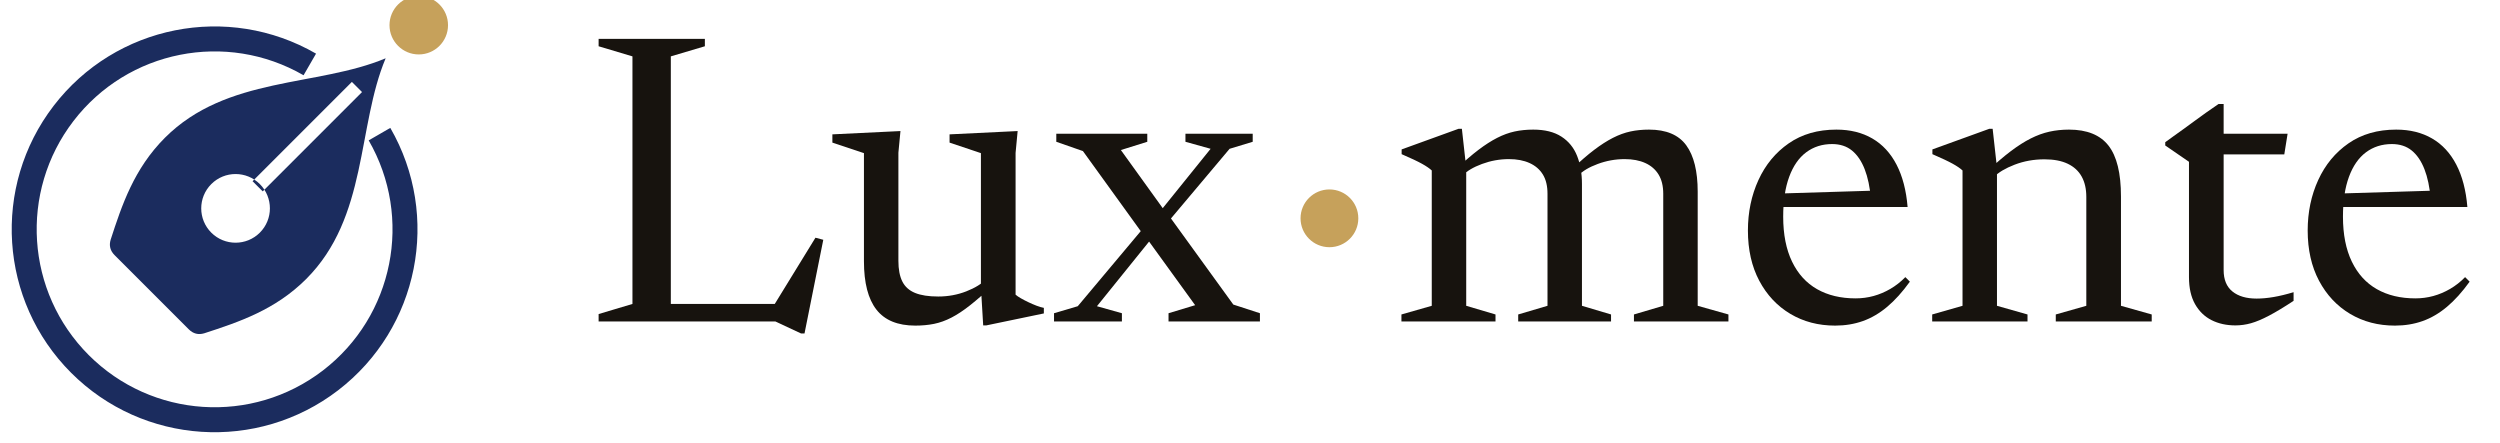
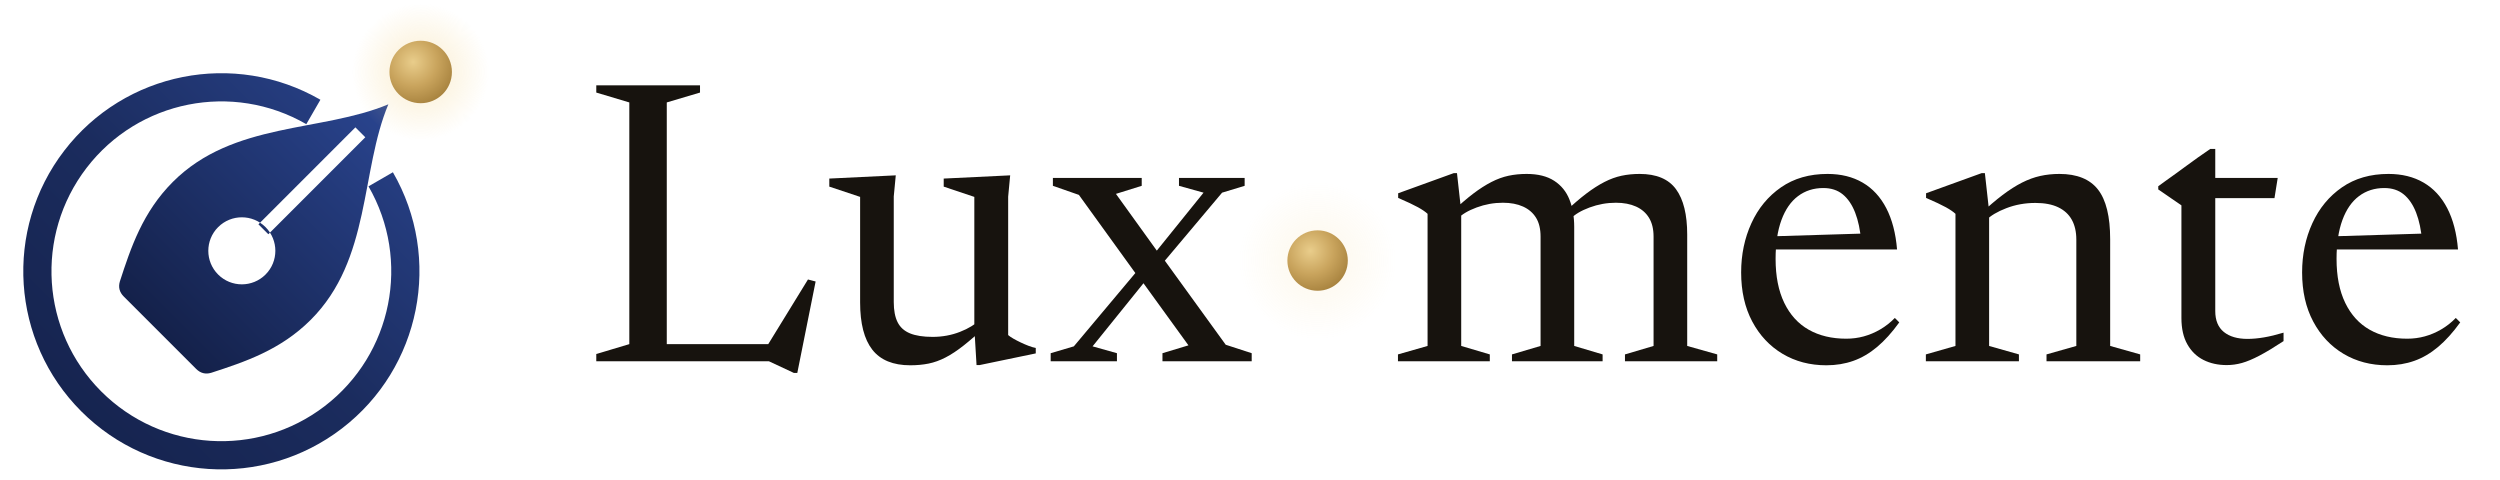
- <svg xmlns="http://www.w3.org/2000/svg" viewBox="0 -1 412 73">
+ <svg xmlns="http://www.w3.org/2000/svg" viewBox="-2 -9 422 81">
+   <defs>
+     <linearGradient id="kh" x1="1" y1="0" x2="0" y2="1">
+       <stop offset="0" stop-color="#2A4590" />
+       <stop offset=".5" stop-color="#1B2C5E" />
+       <stop offset="1" stop-color="#14214A" />
+     </linearGradient>
+     <linearGradient id="ku" x1="0" y1="0" x2="0" y2="1">
+       <stop offset="0" stop-color="#2A4590" />
+       <stop offset="1" stop-color="#14214A" />
+     </linearGradient>
+     <radialGradient id="kn" cx=".38" cy=".34" r=".7">
+       <stop offset="0" stop-color="#E9CD8B" />
+       <stop offset=".55" stop-color="#C9A45D" />
+       <stop offset="1" stop-color="#A8833F" />
+     </radialGradient>
+     <radialGradient id="ka">
+       <stop offset="0" stop-color="#FFE7A8" stop-opacity="0.7" />
+       <stop offset=".35" stop-color="#F3D07E" stop-opacity="0.245" />
+       <stop offset="1" stop-color="#F3D07E" stop-opacity="0" />
+     </radialGradient>
+     <radialGradient id="kyn" cx=".38" cy=".34" r=".7">
+       <stop offset="0" stop-color="#E9CD8B" />
+       <stop offset=".55" stop-color="#C9A45D" />
+       <stop offset="1" stop-color="#A8833F" />
+     </radialGradient>
+     <radialGradient id="kya">
+       <stop offset="0" stop-color="#FFE7A8" stop-opacity="0.3" />
+       <stop offset=".35" stop-color="#F3D07E" stop-opacity="0.105" />
+       <stop offset="1" stop-color="#F3D07E" stop-opacity="0" />
+     </radialGradient>
+     <linearGradient id="gh" x1="1" y1="0" x2="0" y2="1">
+       <stop offset="0" stop-color="#F2D693" />
+       <stop offset=".5" stop-color="#CDA75E" />
+       <stop offset="1" stop-color="#9C7836" />
+     </linearGradient>
+     <linearGradient id="gu" x1="0" y1="0" x2="0" y2="1">
+       <stop offset="0" stop-color="#FFFCF5" />
+       <stop offset="1" stop-color="#EBDFC6" />
+     </linearGradient>
+     <radialGradient id="gn" cx=".38" cy=".34" r=".7">
+       <stop offset="0" stop-color="#FFF8E2" />
+       <stop offset=".55" stop-color="#F0D898" />
+       <stop offset="1" stop-color="#D7B263" />
+     </radialGradient>
+     <radialGradient id="ga">
+       <stop offset="0" stop-color="#FFE7A8" stop-opacity="0.7" />
+       <stop offset=".35" stop-color="#F3D07E" stop-opacity="0.245" />
+       <stop offset="1" stop-color="#F3D07E" stop-opacity="0" />
+     </radialGradient>
+     <radialGradient id="gyn" cx=".38" cy=".34" r=".7">
+       <stop offset="0" stop-color="#FFF8E2" />
+       <stop offset=".55" stop-color="#F0D898" />
+       <stop offset="1" stop-color="#D7B263" />
+     </radialGradient>
+     <radialGradient id="gya">
+       <stop offset="0" stop-color="#FFE7A8" stop-opacity="0.55" />
+       <stop offset=".35" stop-color="#F3D07E" stop-opacity="0.193" />
+       <stop offset="1" stop-color="#F3D07E" stop-opacity="0" />
+     </radialGradient>
+   </defs>
  <style>.g{display:none}@media (prefers-color-scheme: dark){.k{display:none}.g{display:inline}}</style>
  <g class="k">
    <g transform="translate(-3.214 -3.071) scale(0.643)">
-       <path fill="#1B2C5E" d="M105.033 36A52 52 0 1 1 86 16.967L82.8 22.509A45.6 45.6 0 1 0 99.491 39.2Z" />
+       <path fill="url(#kh)" d="M105.033 36A52 52 0 1 1 86 16.967L82.3 23.375A44.6 44.6 0 1 0 98.625 39.7Z" />
      <g transform="translate(60 62) rotate(45) scale(0.8) translate(-60 -81.5)">
-         <path fill="#1B2C5E" fill-rule="evenodd" d="M60 4C69 26 92 44 92 72C92 86 86.5 97 81.2 107.4Q79.8 110 76.8 110H43.2Q40.2 110 38.8 107.4C33.5 97 28 86 28 72C28 44 51 26 60 4ZM57.7 17H62.3V62H57.7ZM60 61A11 11 0 1 0 60 83A11 11 0 1 0 60 61Z" />
+         <path fill="url(#ku)" fill-rule="evenodd" d="M60 4C69 26 92 44 92 72C92 86 86.5 97 81.2 107.4Q79.8 110 76.8 110H43.2Q40.2 110 38.8 107.4C33.5 97 28 86 28 72C28 44 51 26 60 4ZM57.7 17H62.3V62H57.7ZM60 61A11 11 0 1 0 60 83A11 11 0 1 0 60 61Z" />
      </g>
-       <circle fill="#C6A15B" cx="112.326" cy="9.674" r="7.5" />
+       <circle cx="112.326" cy="9.674" r="18" fill="url(#ka)" />
+       <circle fill="url(#kn)" cx="112.326" cy="9.674" r="8.2" />
    </g>
    <g fill="#17130E">
      <path d="M1076 -58L1059 -58L935 0L309 0L309 85L1058 85L914 56L1129 406L1167 396ZM428 1285L428 0L78 0L78 36L242 85L242 1285L78 1334L78 1370L593 1370L593 1334Z" transform="translate(96 51.98) scale(0.034 -0.034)" />
-       <path d="M334 294Q334 232 353 194Q372 156 414.5 138.5Q457 121 527 121Q599 121 663 146Q727 171 760 206L790 173Q730 117 682 79Q634 41 591.5 19Q549 -3 507 -11.5Q465 -20 416 -20Q288 -20 227.5 57.5Q167 135 167 292L167 816L14 867L14 907L344 923L334 818ZM745 -19L734 165L734 816L582 867L582 907L912 923L902 817L902 130Q911 122 927.5 112.5Q944 103 964 93.5Q984 84 1003.5 76.5Q1023 69 1039 66L1039 39L760 -19Z" transform="translate(136.7 51.98) scale(0.034 -0.034)" />
-       <path d="M885 82L1014 40L1014 0L571 0L571 40L700 79L469 398L450 419L156 826L27 871L27 910L468 910L468 871L340 831L551 538L570 517ZM512 431L224 74L345 40L345 0L16 0L16 40L131 74L475 484L508 506L775 837L653 871L653 910L979 910L979 871L867 837L543 452Z" transform="translate(173.16 51.98) scale(0.034 -0.034)" />
-       <path d="M363 745L363 76L505 34L505 0L49 0L49 34L196 76L196 732Q180 747 148.5 764.5Q117 782 50 811L50 834L326 934L342 934ZM924 667L924 76L1065 34L1065 0L615 0L615 34L757 76L757 619Q757 676 734.5 712.5Q712 749 670 768Q628 787 570 787Q503 787 439.5 763.5Q376 740 345 707L317 741Q375 796 422.5 832Q470 868 513 890Q556 912 598 921Q640 930 688 930Q772 930 824.5 896Q877 862 900.5 802.5Q924 743 924 667ZM1485 629L1485 76L1634 34L1634 0L1176 0L1176 34L1318 76L1318 619Q1318 675 1295.5 712Q1273 749 1231 768Q1189 787 1131 787Q1064 787 1000.5 763.5Q937 740 906 707L878 741Q936 796 983.5 832Q1031 868 1074 890Q1117 912 1159 921Q1201 930 1249 930Q1374 930 1429.5 854Q1485 778 1485 629Z" transform="translate(229.29 51.98) scale(0.034 -0.034)" />
-       <path d="M503 930Q603 930 677 887Q751 844 794.5 760Q838 676 848 555L218 555L220 620L745 636L670 595Q663 679 640 738Q617 797 578.5 828.5Q540 860 482 860Q410 860 356.5 820Q303 780 274 701Q245 622 245 508Q245 379 288 290Q331 201 409.5 156.5Q488 112 596 112Q641 112 683 123.5Q725 135 764.5 158Q804 181 837 215L859 193Q805 118 749 71Q693 24 631 2Q569 -20 497 -20Q375 -20 279.5 37Q184 94 129 197.5Q74 301 74 441Q74 574 125 685.5Q176 797 272 863.5Q368 930 503 930Z" transform="translate(285.54 51.98) scale(0.034 -0.034)" />
-       <path d="M363 745L363 76L511 34L511 0L49 0L49 34L196 76L196 732Q180 747 148.5 764.5Q117 782 50 811L50 834L326 934L342 934ZM648 34L796 76L796 604Q796 662 773.5 702.5Q751 743 706 764.5Q661 786 593 786Q516 786 448.5 760Q381 734 348 700L317 729Q379 787 430 825.5Q481 864 526.5 887Q572 910 617 920Q662 930 712 930Q843 930 903.5 852.5Q964 775 964 606L964 76L1113 34L1113 0L648 0Z" transform="translate(316.76 51.98) scale(0.034 -0.034)" />
-       <path d="M329 249Q329 180 371.5 145.5Q414 111 489 111Q527 111 571 118.5Q615 126 668 142L668 100Q598 54 548.5 28Q499 2 461.5 -8.5Q424 -19 386 -19Q321 -19 270.5 6.5Q220 32 190.5 84Q161 136 161 215L161 774L46 853L46 869Q64 882 86 898Q108 914 133.5 932Q159 950 185.5 970Q212 990 242 1011Q272 1032 304 1054L329 1054L329 878ZM267 810L267 910L639 910L623 810Z" transform="translate(355.27 51.98) scale(0.034 -0.034)" />
-       <path d="M503 930Q603 930 677 887Q751 844 794.5 760Q838 676 848 555L218 555L220 620L745 636L670 595Q663 679 640 738Q617 797 578.5 828.5Q540 860 482 860Q410 860 356.5 820Q303 780 274 701Q245 622 245 508Q245 379 288 290Q331 201 409.5 156.5Q488 112 596 112Q641 112 683 123.5Q725 135 764.5 158Q804 181 837 215L859 193Q805 118 749 71Q693 24 631 2Q569 -20 497 -20Q375 -20 279.5 37Q184 94 129 197.5Q74 301 74 441Q74 574 125 685.5Q176 797 272 863.5Q368 930 503 930Z" transform="translate(377.79 51.98) scale(0.034 -0.034)" />
+       <path d="M334 294Q334 232 353 194Q372 156 414.5 138.5Q457 121 527 121Q599 121 663 146Q727 171 760 206L790 173Q730 117 682 79Q634 41 591.5 19Q549 -3 507 -11.5Q465 -20 416 -20Q288 -20 227.5 57.5Q167 135 167 292L167 816L14 867L14 907L344 923L334 818ZM745 -19L734 165L734 816L582 867L582 907L912 923L902 817L902 130Q911 122 927.5 112.5Q944 103 964 93.5Q984 84 1003.5 76.5Q1023 69 1039 66L1039 39L760 -19Z" transform="translate(137.51 51.98) scale(0.034 -0.034)" />
+       <path d="M885 82L1014 40L1014 0L571 0L571 40L700 79L469 398L450 419L156 826L27 871L27 910L468 910L468 871L340 831L551 538L570 517ZM512 431L224 74L345 40L345 0L16 0L16 40L131 74L475 484L508 506L775 837L653 871L653 910L979 910L979 871L867 837L543 452Z" transform="translate(174.81 51.98) scale(0.034 -0.034)" />
+       <path d="M363 745L363 76L505 34L505 0L49 0L49 34L196 76L196 732Q180 747 148.5 764.5Q117 782 50 811L50 834L326 934L342 934ZM924 667L924 76L1065 34L1065 0L615 0L615 34L757 76L757 619Q757 676 734.5 712.5Q712 749 670 768Q628 787 570 787Q503 787 439.5 763.5Q376 740 345 707L317 741Q375 796 422.5 832Q470 868 513 890Q556 912 598 921Q640 930 688 930Q772 930 824.5 896Q877 862 900.5 802.5Q924 743 924 667ZM1485 629L1485 76L1634 34L1634 0L1176 0L1176 34L1318 76L1318 619Q1318 675 1295.5 712Q1273 749 1231 768Q1189 787 1131 787Q1064 787 1000.5 763.5Q937 740 906 707L878 741Q936 796 983.5 832Q1031 868 1074 890Q1117 912 1159 921Q1201 930 1249 930Q1374 930 1429.5 854Q1485 778 1485 629Z" transform="translate(232.31 51.98) scale(0.034 -0.034)" />
+       <path d="M503 930Q603 930 677 887Q751 844 794.5 760Q838 676 848 555L218 555L220 620L745 636L670 595Q663 679 640 738Q617 797 578.5 828.5Q540 860 482 860Q410 860 356.5 820Q303 780 274 701Q245 622 245 508Q245 379 288 290Q331 201 409.5 156.5Q488 112 596 112Q641 112 683 123.5Q725 135 764.5 158Q804 181 837 215L859 193Q805 118 749 71Q693 24 631 2Q569 -20 497 -20Q375 -20 279.5 37Q184 94 129 197.5Q74 301 74 441Q74 574 125 685.5Q176 797 272 863.5Q368 930 503 930Z" transform="translate(289.39 51.98) scale(0.034 -0.034)" />
+       <path d="M363 745L363 76L511 34L511 0L49 0L49 34L196 76L196 732Q180 747 148.5 764.5Q117 782 50 811L50 834L326 934L342 934ZM648 34L796 76L796 604Q796 662 773.5 702.5Q751 743 706 764.5Q661 786 593 786Q516 786 448.5 760Q381 734 348 700L317 729Q379 787 430 825.5Q481 864 526.5 887Q572 910 617 920Q662 930 712 930Q843 930 903.5 852.5Q964 775 964 606L964 76L1113 34L1113 0L648 0Z" transform="translate(321.42 51.98) scale(0.034 -0.034)" />
+       <path d="M329 249Q329 180 371.5 145.5Q414 111 489 111Q527 111 571 118.5Q615 126 668 142L668 100Q598 54 548.5 28Q499 2 461.5 -8.5Q424 -19 386 -19Q321 -19 270.5 6.5Q220 32 190.5 84Q161 136 161 215L161 774L46 853L46 869Q64 882 86 898Q108 914 133.5 932Q159 950 185.5 970Q212 990 242 1011Q272 1032 304 1054L329 1054L329 878ZM267 810L267 910L639 910L623 810Z" transform="translate(360.75 51.98) scale(0.034 -0.034)" />
+       <path d="M503 930Q603 930 677 887Q751 844 794.5 760Q838 676 848 555L218 555L220 620L745 636L670 595Q663 679 640 738Q617 797 578.5 828.5Q540 860 482 860Q410 860 356.5 820Q303 780 274 701Q245 622 245 508Q245 379 288 290Q331 201 409.5 156.5Q488 112 596 112Q641 112 683 123.5Q725 135 764.5 158Q804 181 837 215L859 193Q805 118 749 71Q693 24 631 2Q569 -20 497 -20Q375 -20 279.5 37Q184 94 129 197.5Q74 301 74 441Q74 574 125 685.5Q176 797 272 863.5Q368 930 503 930Z" transform="translate(384.08 51.98) scale(0.034 -0.034)" />
    </g>
-     <circle fill="#C6A15B" cx="219.09" cy="34.98" r="4.76" />
+     <circle cx="220.41" cy="34.98" r="13.26" fill="url(#kya)" />
+     <circle cx="220.41" cy="34.98" r="5.1" fill="url(#kyn)" />
  </g>
  <g class="g">
    <g transform="translate(-3.214 -3.071) scale(0.643)">
-       <path fill="#C6A15B" d="M105.033 36A52 52 0 1 1 86 16.967L82.8 22.509A45.6 45.6 0 1 0 99.491 39.2Z" />
+       <path fill="url(#gh)" d="M105.033 36A52 52 0 1 1 86 16.967L82.3 23.375A44.6 44.6 0 1 0 98.625 39.7Z" />
      <g transform="translate(60 62) rotate(45) scale(0.8) translate(-60 -81.5)">
-         <path fill="#F3EBDB" fill-rule="evenodd" d="M60 4C69 26 92 44 92 72C92 86 86.5 97 81.2 107.4Q79.8 110 76.8 110H43.2Q40.2 110 38.8 107.4C33.5 97 28 86 28 72C28 44 51 26 60 4ZM57.7 17H62.3V62H57.7ZM60 61A11 11 0 1 0 60 83A11 11 0 1 0 60 61Z" />
+         <path fill="url(#gu)" fill-rule="evenodd" d="M60 4C69 26 92 44 92 72C92 86 86.5 97 81.2 107.4Q79.8 110 76.8 110H43.2Q40.2 110 38.8 107.4C33.5 97 28 86 28 72C28 44 51 26 60 4ZM57.7 17H62.3V62H57.7ZM60 61A11 11 0 1 0 60 83A11 11 0 1 0 60 61Z" />
      </g>
-       <circle fill="#EAD39A" cx="112.326" cy="9.674" r="7.5" />
+       <circle cx="112.326" cy="9.674" r="18" fill="url(#ga)" />
+       <circle fill="url(#gn)" cx="112.326" cy="9.674" r="8.2" />
    </g>
    <g fill="#F6EFE0">
      <path d="M1076 -58L1059 -58L935 0L309 0L309 85L1058 85L914 56L1129 406L1167 396ZM428 1285L428 0L78 0L78 36L242 85L242 1285L78 1334L78 1370L593 1370L593 1334Z" transform="translate(96 51.98) scale(0.034 -0.034)" />
-       <path d="M334 294Q334 232 353 194Q372 156 414.5 138.5Q457 121 527 121Q599 121 663 146Q727 171 760 206L790 173Q730 117 682 79Q634 41 591.5 19Q549 -3 507 -11.5Q465 -20 416 -20Q288 -20 227.5 57.5Q167 135 167 292L167 816L14 867L14 907L344 923L334 818ZM745 -19L734 165L734 816L582 867L582 907L912 923L902 817L902 130Q911 122 927.5 112.5Q944 103 964 93.5Q984 84 1003.5 76.5Q1023 69 1039 66L1039 39L760 -19Z" transform="translate(136.7 51.98) scale(0.034 -0.034)" />
-       <path d="M885 82L1014 40L1014 0L571 0L571 40L700 79L469 398L450 419L156 826L27 871L27 910L468 910L468 871L340 831L551 538L570 517ZM512 431L224 74L345 40L345 0L16 0L16 40L131 74L475 484L508 506L775 837L653 871L653 910L979 910L979 871L867 837L543 452Z" transform="translate(173.16 51.98) scale(0.034 -0.034)" />
-       <path d="M363 745L363 76L505 34L505 0L49 0L49 34L196 76L196 732Q180 747 148.5 764.5Q117 782 50 811L50 834L326 934L342 934ZM924 667L924 76L1065 34L1065 0L615 0L615 34L757 76L757 619Q757 676 734.5 712.5Q712 749 670 768Q628 787 570 787Q503 787 439.5 763.5Q376 740 345 707L317 741Q375 796 422.5 832Q470 868 513 890Q556 912 598 921Q640 930 688 930Q772 930 824.5 896Q877 862 900.5 802.5Q924 743 924 667ZM1485 629L1485 76L1634 34L1634 0L1176 0L1176 34L1318 76L1318 619Q1318 675 1295.5 712Q1273 749 1231 768Q1189 787 1131 787Q1064 787 1000.5 763.5Q937 740 906 707L878 741Q936 796 983.5 832Q1031 868 1074 890Q1117 912 1159 921Q1201 930 1249 930Q1374 930 1429.5 854Q1485 778 1485 629Z" transform="translate(229.29 51.98) scale(0.034 -0.034)" />
-       <path d="M503 930Q603 930 677 887Q751 844 794.5 760Q838 676 848 555L218 555L220 620L745 636L670 595Q663 679 640 738Q617 797 578.5 828.5Q540 860 482 860Q410 860 356.5 820Q303 780 274 701Q245 622 245 508Q245 379 288 290Q331 201 409.5 156.5Q488 112 596 112Q641 112 683 123.5Q725 135 764.5 158Q804 181 837 215L859 193Q805 118 749 71Q693 24 631 2Q569 -20 497 -20Q375 -20 279.5 37Q184 94 129 197.5Q74 301 74 441Q74 574 125 685.5Q176 797 272 863.5Q368 930 503 930Z" transform="translate(285.54 51.98) scale(0.034 -0.034)" />
-       <path d="M363 745L363 76L511 34L511 0L49 0L49 34L196 76L196 732Q180 747 148.5 764.5Q117 782 50 811L50 834L326 934L342 934ZM648 34L796 76L796 604Q796 662 773.5 702.5Q751 743 706 764.5Q661 786 593 786Q516 786 448.5 760Q381 734 348 700L317 729Q379 787 430 825.5Q481 864 526.5 887Q572 910 617 920Q662 930 712 930Q843 930 903.5 852.5Q964 775 964 606L964 76L1113 34L1113 0L648 0Z" transform="translate(316.76 51.98) scale(0.034 -0.034)" />
-       <path d="M329 249Q329 180 371.5 145.5Q414 111 489 111Q527 111 571 118.5Q615 126 668 142L668 100Q598 54 548.5 28Q499 2 461.5 -8.5Q424 -19 386 -19Q321 -19 270.5 6.5Q220 32 190.5 84Q161 136 161 215L161 774L46 853L46 869Q64 882 86 898Q108 914 133.5 932Q159 950 185.5 970Q212 990 242 1011Q272 1032 304 1054L329 1054L329 878ZM267 810L267 910L639 910L623 810Z" transform="translate(355.27 51.98) scale(0.034 -0.034)" />
-       <path d="M503 930Q603 930 677 887Q751 844 794.5 760Q838 676 848 555L218 555L220 620L745 636L670 595Q663 679 640 738Q617 797 578.5 828.5Q540 860 482 860Q410 860 356.5 820Q303 780 274 701Q245 622 245 508Q245 379 288 290Q331 201 409.5 156.5Q488 112 596 112Q641 112 683 123.5Q725 135 764.5 158Q804 181 837 215L859 193Q805 118 749 71Q693 24 631 2Q569 -20 497 -20Q375 -20 279.5 37Q184 94 129 197.5Q74 301 74 441Q74 574 125 685.5Q176 797 272 863.5Q368 930 503 930Z" transform="translate(377.79 51.98) scale(0.034 -0.034)" />
+       <path d="M334 294Q334 232 353 194Q372 156 414.5 138.5Q457 121 527 121Q599 121 663 146Q727 171 760 206L790 173Q730 117 682 79Q634 41 591.5 19Q549 -3 507 -11.5Q465 -20 416 -20Q288 -20 227.5 57.5Q167 135 167 292L167 816L14 867L14 907L344 923L334 818ZM745 -19L734 165L734 816L582 867L582 907L912 923L902 817L902 130Q911 122 927.5 112.5Q944 103 964 93.5Q984 84 1003.5 76.5Q1023 69 1039 66L1039 39L760 -19Z" transform="translate(137.51 51.98) scale(0.034 -0.034)" />
+       <path d="M885 82L1014 40L1014 0L571 0L571 40L700 79L469 398L450 419L156 826L27 871L27 910L468 910L468 871L340 831L551 538L570 517ZM512 431L224 74L345 40L345 0L16 0L16 40L131 74L475 484L508 506L775 837L653 871L653 910L979 910L979 871L867 837L543 452Z" transform="translate(174.81 51.98) scale(0.034 -0.034)" />
+       <path d="M363 745L363 76L505 34L505 0L49 0L49 34L196 76L196 732Q180 747 148.5 764.5Q117 782 50 811L50 834L326 934L342 934ZM924 667L924 76L1065 34L1065 0L615 0L615 34L757 76L757 619Q757 676 734.5 712.5Q712 749 670 768Q628 787 570 787Q503 787 439.5 763.5Q376 740 345 707L317 741Q375 796 422.5 832Q470 868 513 890Q556 912 598 921Q640 930 688 930Q772 930 824.5 896Q877 862 900.5 802.5Q924 743 924 667ZM1485 629L1485 76L1634 34L1634 0L1176 0L1176 34L1318 76L1318 619Q1318 675 1295.5 712Q1273 749 1231 768Q1189 787 1131 787Q1064 787 1000.5 763.5Q937 740 906 707L878 741Q936 796 983.5 832Q1031 868 1074 890Q1117 912 1159 921Q1201 930 1249 930Q1374 930 1429.5 854Q1485 778 1485 629Z" transform="translate(232.31 51.98) scale(0.034 -0.034)" />
+       <path d="M503 930Q603 930 677 887Q751 844 794.5 760Q838 676 848 555L218 555L220 620L745 636L670 595Q663 679 640 738Q617 797 578.5 828.5Q540 860 482 860Q410 860 356.5 820Q303 780 274 701Q245 622 245 508Q245 379 288 290Q331 201 409.5 156.5Q488 112 596 112Q641 112 683 123.5Q725 135 764.5 158Q804 181 837 215L859 193Q805 118 749 71Q693 24 631 2Q569 -20 497 -20Q375 -20 279.5 37Q184 94 129 197.5Q74 301 74 441Q74 574 125 685.5Q176 797 272 863.5Q368 930 503 930Z" transform="translate(289.39 51.98) scale(0.034 -0.034)" />
+       <path d="M363 745L363 76L511 34L511 0L49 0L49 34L196 76L196 732Q180 747 148.5 764.5Q117 782 50 811L50 834L326 934L342 934ZM648 34L796 76L796 604Q796 662 773.5 702.5Q751 743 706 764.5Q661 786 593 786Q516 786 448.5 760Q381 734 348 700L317 729Q379 787 430 825.5Q481 864 526.5 887Q572 910 617 920Q662 930 712 930Q843 930 903.5 852.5Q964 775 964 606L964 76L1113 34L1113 0L648 0Z" transform="translate(321.42 51.98) scale(0.034 -0.034)" />
+       <path d="M329 249Q329 180 371.5 145.5Q414 111 489 111Q527 111 571 118.5Q615 126 668 142L668 100Q598 54 548.5 28Q499 2 461.5 -8.5Q424 -19 386 -19Q321 -19 270.5 6.5Q220 32 190.5 84Q161 136 161 215L161 774L46 853L46 869Q64 882 86 898Q108 914 133.5 932Q159 950 185.5 970Q212 990 242 1011Q272 1032 304 1054L329 1054L329 878ZM267 810L267 910L639 910L623 810Z" transform="translate(360.75 51.98) scale(0.034 -0.034)" />
+       <path d="M503 930Q603 930 677 887Q751 844 794.5 760Q838 676 848 555L218 555L220 620L745 636L670 595Q663 679 640 738Q617 797 578.5 828.5Q540 860 482 860Q410 860 356.5 820Q303 780 274 701Q245 622 245 508Q245 379 288 290Q331 201 409.5 156.5Q488 112 596 112Q641 112 683 123.5Q725 135 764.5 158Q804 181 837 215L859 193Q805 118 749 71Q693 24 631 2Q569 -20 497 -20Q375 -20 279.5 37Q184 94 129 197.5Q74 301 74 441Q74 574 125 685.5Q176 797 272 863.5Q368 930 503 930Z" transform="translate(384.08 51.98) scale(0.034 -0.034)" />
    </g>
-     <circle fill="#EAD39A" cx="219.09" cy="34.98" r="4.76" />
+     <circle cx="220.41" cy="34.98" r="13.26" fill="url(#gya)" />
+     <circle cx="220.41" cy="34.98" r="5.1" fill="url(#gyn)" />
  </g>
</svg>
